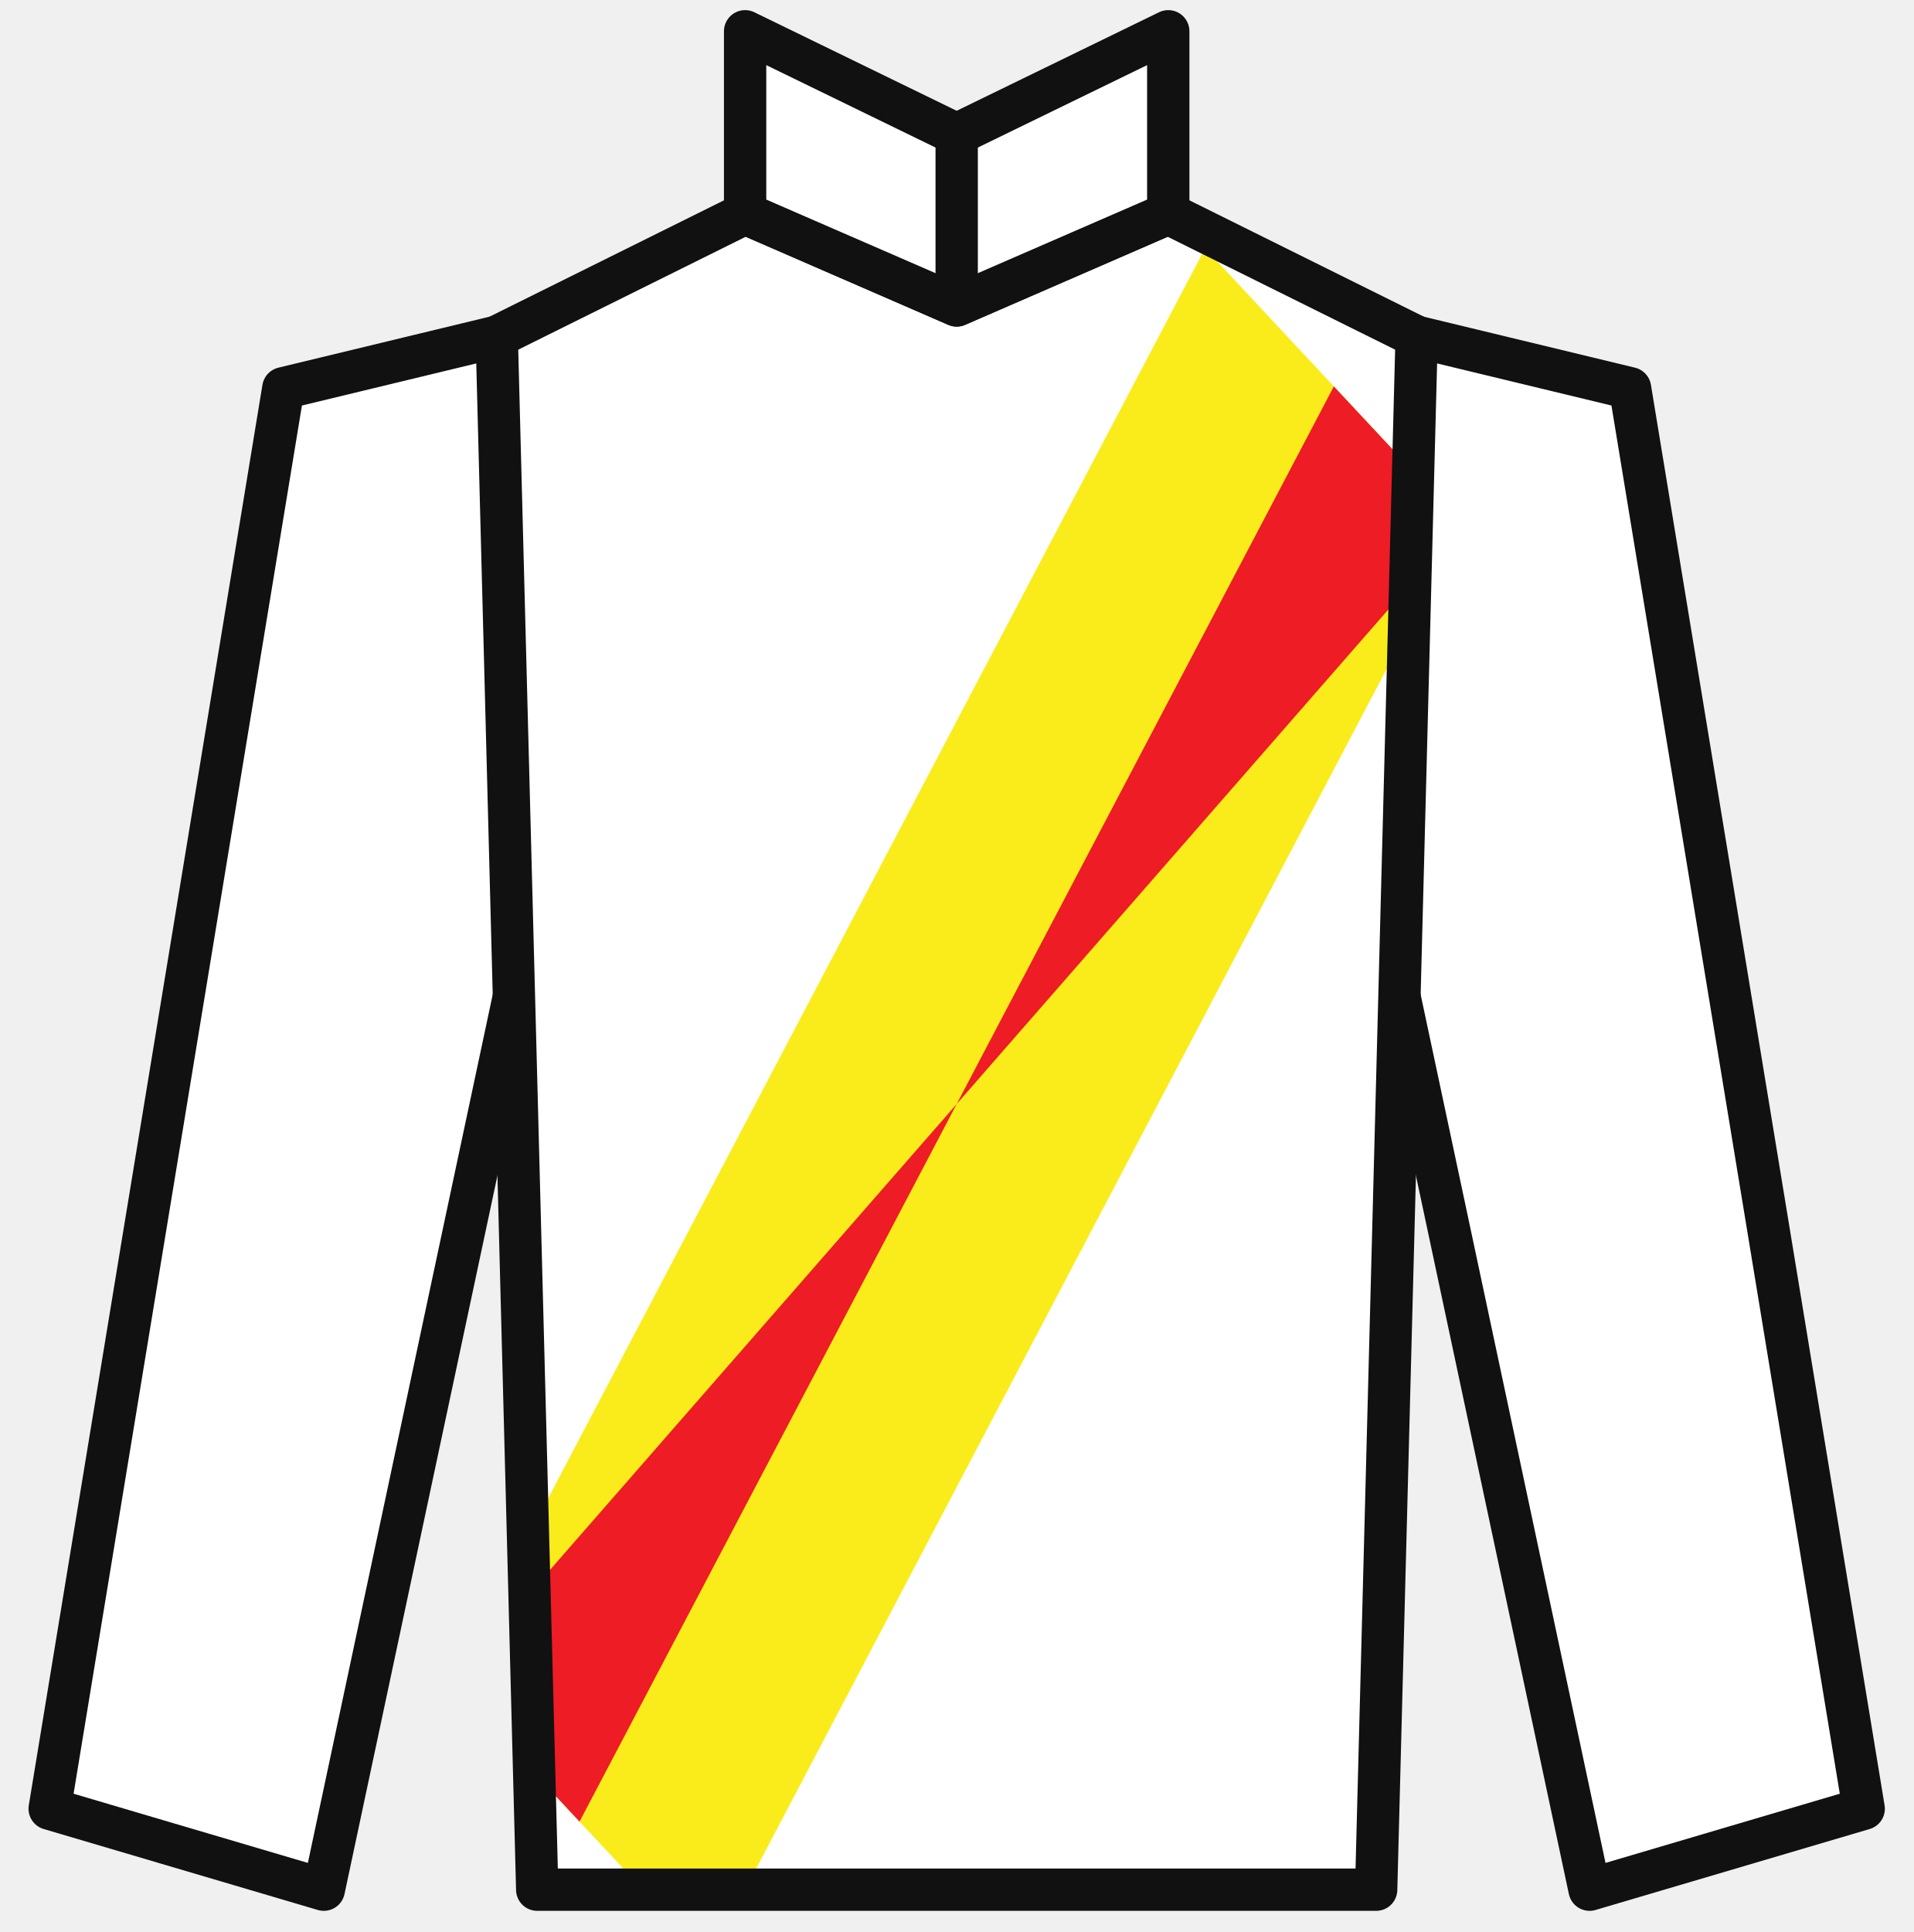
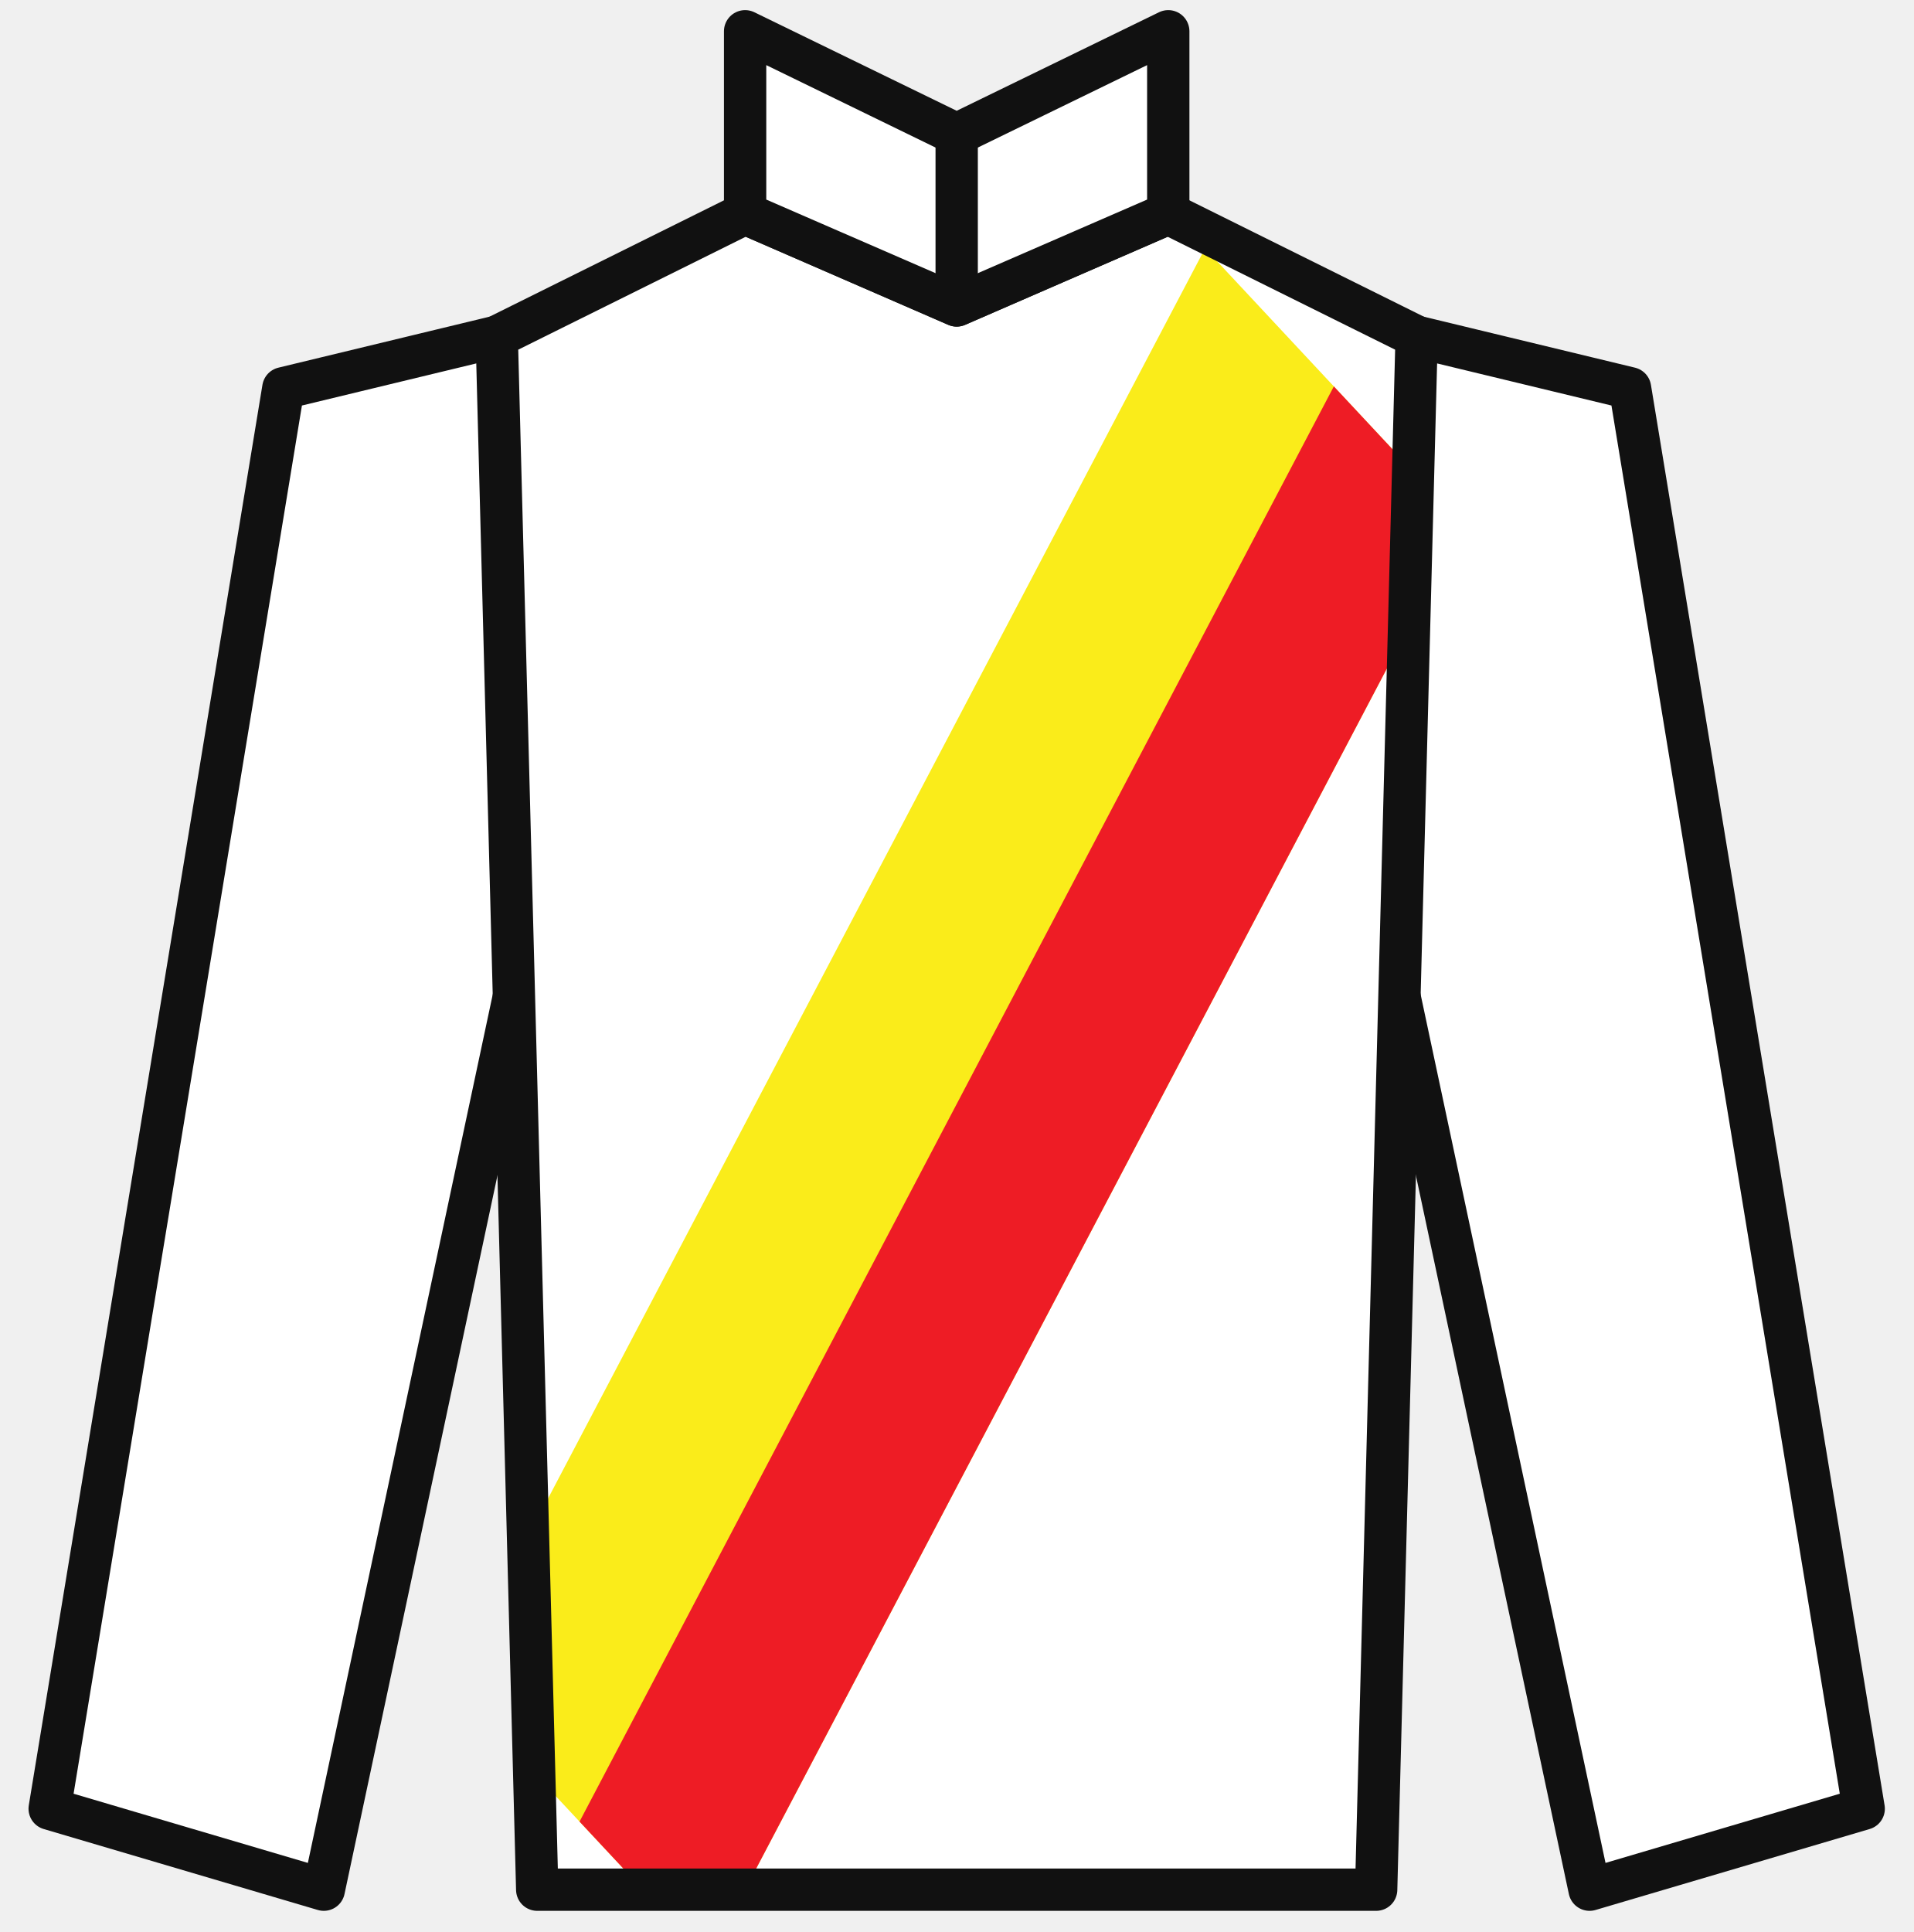
<svg xmlns="http://www.w3.org/2000/svg" class="trikot" viewBox="-1.5 -0.5 104 105" aria-hidden="true">
  <clipPath id="d1594682al">
    <path d="M25.5,17.8 L13.9,20.6 L1.2,97.8 L16.1,102.2 L27,51 Z" />
  </clipPath>
  <g clip-path="url(#d1594682al)">
    <rect x="0" y="17" width="28" height="86.5" fill="#FFFFFF" />
  </g>
  <path d="M25.5,17.8 L13.9,20.6 L1.2,97.8 L16.1,102.2 L27,51 Z" fill="none" stroke="#111111" stroke-width="2.3" stroke-linejoin="round" />
  <clipPath id="d1594682ar">
    <path d="M75.5,17.8 L87.1,20.6 L99.8,97.8 L84.9,102.2 L74,51 Z" />
  </clipPath>
  <g clip-path="url(#d1594682ar)">
    <rect x="73" y="17" width="28" height="86.5" fill="#FFFFFF" />
  </g>
  <path d="M75.5,17.8 L87.1,20.6 L99.8,97.8 L84.9,102.2 L74,51 Z" fill="none" stroke="#111111" stroke-width="2.3" stroke-linejoin="round" />
  <clipPath id="d1594682k">
    <path d="M25.5,17.8 L39,11.1 L50.5,16.1 L62,11.1 L75.5,17.8 L73.3,102.2 L27.7,102.2 Z" />
  </clipPath>
  <g clip-path="url(#d1594682k)">
    <rect x="25" y="10" width="51" height="93" fill="#FFFFFF" />
    <polygon points="78.0,28.0 64.0,13.0 23.0,91.0 37.0,106.0" fill="#FAEC1A" />
-     <polygon points="78.0,28.0 71.0,20.5 30.0,98.5 23.0,91.0" fill="#EE1C25" />
+     <polygon points="78.0,28.0 71.0,20.5 30.0,98.5 37.0,106.0" fill="#EE1C25" />
  </g>
  <path d="M25.5,17.8 L39,11.1 L50.5,16.1 L62,11.1 L75.5,17.8 L73.3,102.2 L27.7,102.2 Z" fill="none" stroke="#111111" stroke-width="2.3" stroke-linejoin="round" />
  <path d="M39,1.2 L50.5,6.8 L62,1.2 L62,11.1 L50.5,16.1 L39,11.1 Z" fill="#FFFFFF" stroke="#111111" stroke-width="2.3" stroke-linejoin="round" />
  <path d="M50.5,6.8 L50.5,16.1" fill="none" stroke="#111111" stroke-width="2.3" />
</svg>
